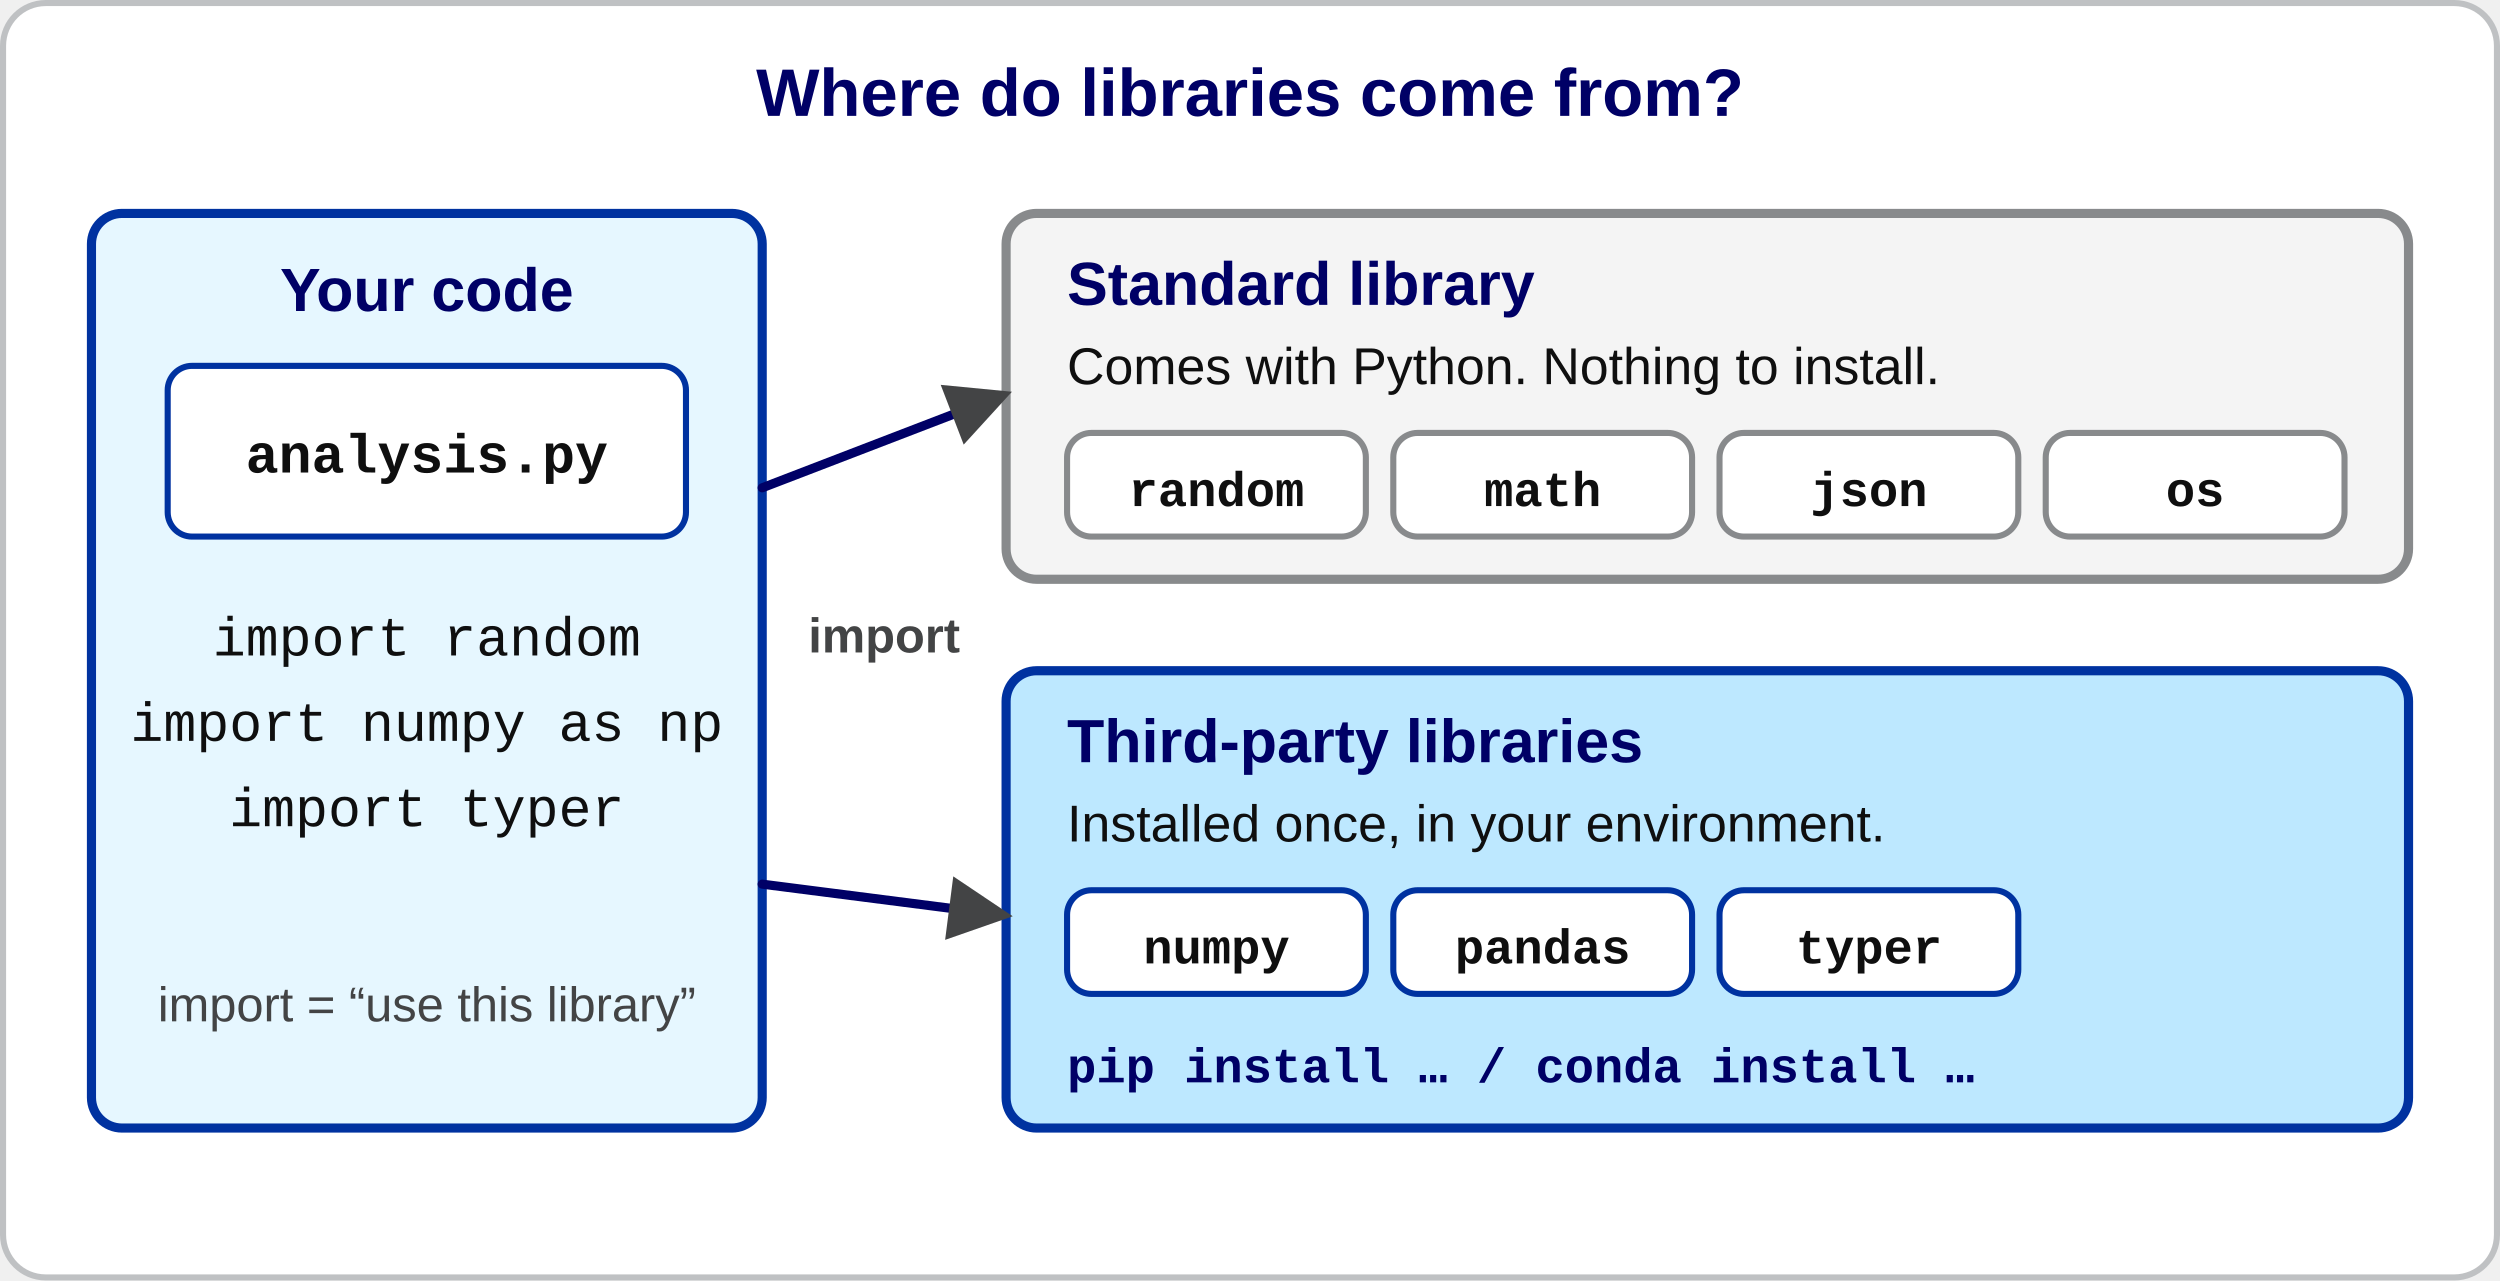
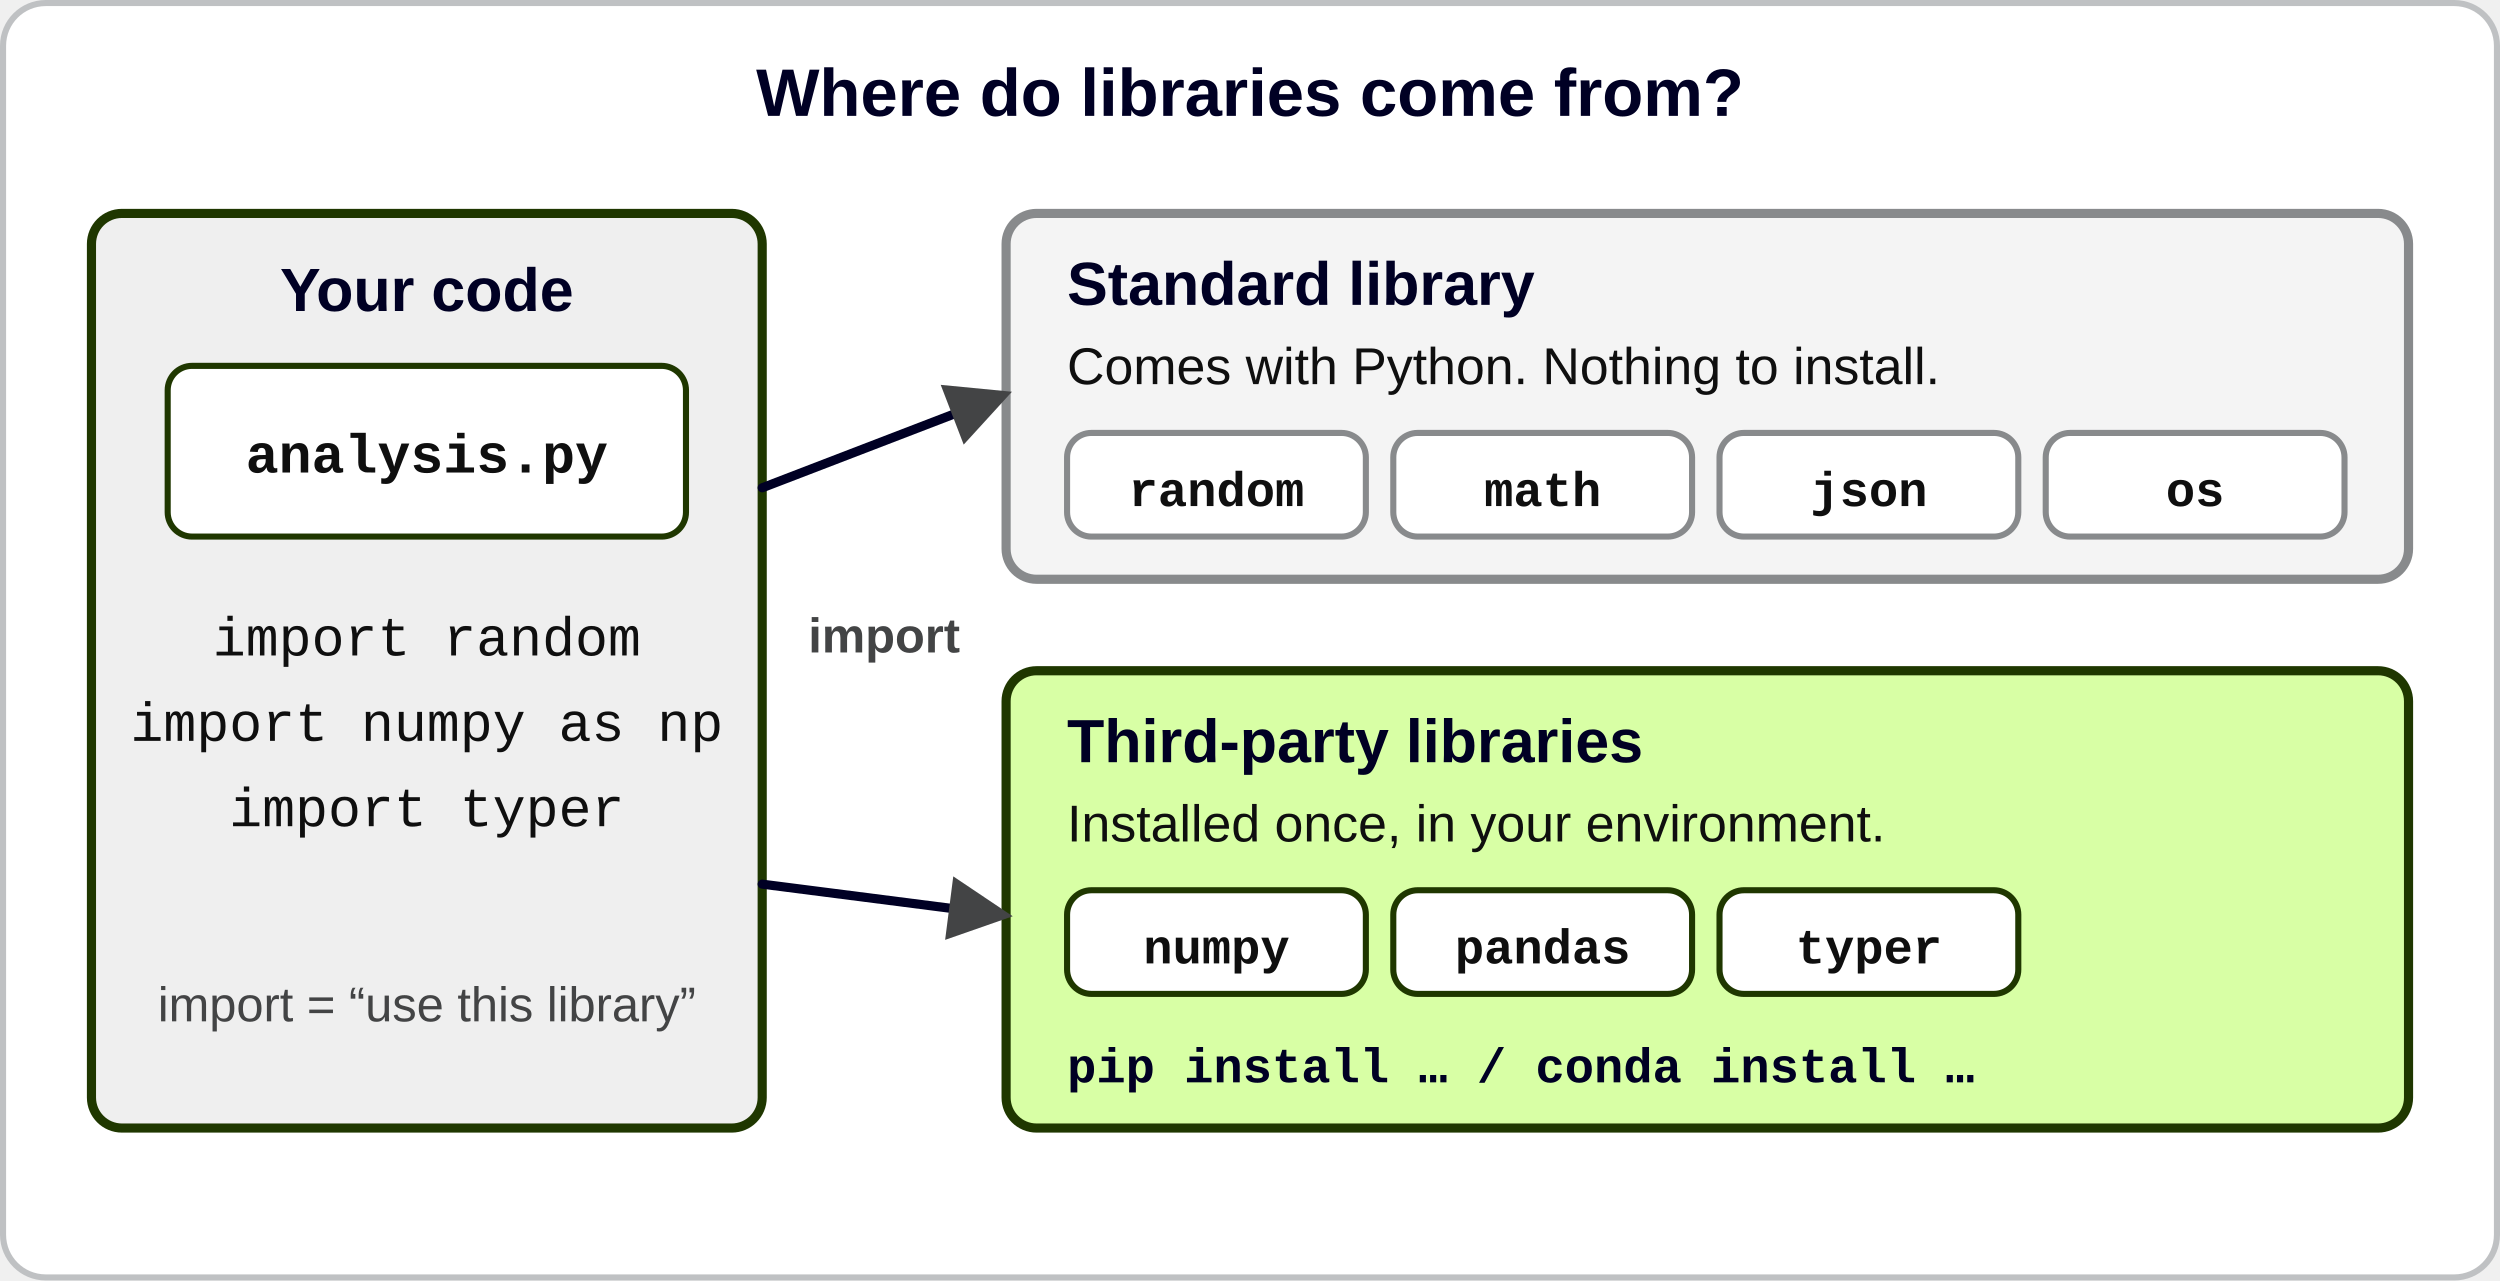
<svg xmlns="http://www.w3.org/2000/svg" viewBox="0 0 820 420" role="img" aria-labelledby="t d">
  <defs>
    <marker id="ar" viewBox="0 0 10 10" refX="8" refY="5" markerWidth="7" markerHeight="7" orient="auto-start-reverse">
      <path d="M0,0 L10,5 L0,10 z" fill="#434445" />
    </marker>
  </defs>
  <rect x="1" y="1" width="818" height="418" rx="14" fill="#FFFFFF" stroke="#BFC1C3" stroke-width="2" />
-   <text x="410" y="38" font-family="Montserrat, Arial, Helvetica, sans-serif" font-size="22" font-weight="700" fill="#000066" text-anchor="middle">Where do libraries come from?</text>
-   <rect x="30" y="70" width="220" height="300" rx="10" fill="#E6F7FF" stroke="#0032A0" stroke-width="3" />
-   <text x="140" y="102" font-family="Montserrat, Arial, Helvetica, sans-serif" font-size="20" font-weight="700" fill="#000066" text-anchor="middle">Your code</text>
-   <rect x="55" y="120" width="170" height="56" rx="8" fill="#FFFFFF" stroke="#0032A0" stroke-width="2" />
+   <text x="410" y="38" font-family="Montserrat, Arial, Helvetica, sans-serif" font-size="22" font-weight="700" fill="#000024" text-anchor="middle">Where do libraries come from?</text>
+   <rect x="30" y="70" width="220" height="300" rx="10" fill="#efefef" stroke="#1f3700" stroke-width="3" />
+   <text x="140" y="102" font-family="Montserrat, Arial, Helvetica, sans-serif" font-size="20" font-weight="700" fill="#000024" text-anchor="middle">Your code</text>
+   <rect x="55" y="120" width="170" height="56" rx="8" fill="#FFFFFF" stroke="#1f3700" stroke-width="2" />
  <text x="140" y="155" font-family="&quot;JetBrains Mono&quot;, Consolas, &quot;Courier New&quot;, monospace" font-size="18" font-weight="600" fill="#0F0F0F" text-anchor="middle">analysis.py</text>
  <text x="140" y="215" font-family="&quot;JetBrains Mono&quot;, Consolas, &quot;Courier New&quot;, monospace" font-size="18" font-weight="400" fill="#0F0F0F" text-anchor="middle">import random</text>
  <text x="140" y="243" font-family="&quot;JetBrains Mono&quot;, Consolas, &quot;Courier New&quot;, monospace" font-size="18" font-weight="400" fill="#0F0F0F" text-anchor="middle">import numpy as np</text>
  <text x="140" y="271" font-family="&quot;JetBrains Mono&quot;, Consolas, &quot;Courier New&quot;, monospace" font-size="18" font-weight="400" fill="#0F0F0F" text-anchor="middle">import typer</text>
  <text x="140" y="335" font-family="Montserrat, Arial, Helvetica, sans-serif" font-size="16" font-weight="400" fill="#434445" text-anchor="middle">import = “use this library”</text>
  <rect x="330" y="70" width="460" height="120" rx="10" fill="#F4F4F4" stroke="#888A8C" stroke-width="3" />
-   <text x="350" y="100" font-family="Montserrat, Arial, Helvetica, sans-serif" font-size="20" font-weight="700" fill="#000066" text-anchor="start">Standard library</text>
+   <text x="350" y="100" font-family="Montserrat, Arial, Helvetica, sans-serif" font-size="20" font-weight="700" fill="#000024" text-anchor="start">Standard library</text>
  <text x="350" y="126" font-family="Montserrat, Arial, Helvetica, sans-serif" font-size="17" font-weight="400" fill="#0F0F0F" text-anchor="start">Comes with Python. Nothing to install.</text>
  <rect x="350" y="142" width="98" height="34" rx="8" fill="#FFFFFF" stroke="#888A8C" stroke-width="2" />
  <text x="399" y="166" font-family="&quot;JetBrains Mono&quot;, Consolas, &quot;Courier New&quot;, monospace" font-size="16" font-weight="600" fill="#0F0F0F" text-anchor="middle">random</text>
  <rect x="457" y="142" width="98" height="34" rx="8" fill="#FFFFFF" stroke="#888A8C" stroke-width="2" />
  <text x="506" y="166" font-family="&quot;JetBrains Mono&quot;, Consolas, &quot;Courier New&quot;, monospace" font-size="16" font-weight="600" fill="#0F0F0F" text-anchor="middle">math</text>
  <rect x="564" y="142" width="98" height="34" rx="8" fill="#FFFFFF" stroke="#888A8C" stroke-width="2" />
  <text x="613" y="166" font-family="&quot;JetBrains Mono&quot;, Consolas, &quot;Courier New&quot;, monospace" font-size="16" font-weight="600" fill="#0F0F0F" text-anchor="middle">json</text>
  <rect x="671" y="142" width="98" height="34" rx="8" fill="#FFFFFF" stroke="#888A8C" stroke-width="2" />
  <text x="720" y="166" font-family="&quot;JetBrains Mono&quot;, Consolas, &quot;Courier New&quot;, monospace" font-size="16" font-weight="600" fill="#0F0F0F" text-anchor="middle">os</text>
-   <rect x="330" y="220" width="460" height="150" rx="10" fill="#BDE8FF" stroke="#0032A0" stroke-width="3" />
-   <text x="350" y="250" font-family="Montserrat, Arial, Helvetica, sans-serif" font-size="20" font-weight="700" fill="#000066" text-anchor="start">Third-party libraries</text>
+   <rect x="330" y="220" width="460" height="150" rx="10" fill="#d8ffa5" stroke="#1f3700" stroke-width="3" />
+   <text x="350" y="250" font-family="Montserrat, Arial, Helvetica, sans-serif" font-size="20" font-weight="700" fill="#000024" text-anchor="start">Third-party libraries</text>
  <text x="350" y="276" font-family="Montserrat, Arial, Helvetica, sans-serif" font-size="17" font-weight="400" fill="#0F0F0F" text-anchor="start">Installed once, in your environment.</text>
-   <rect x="350" y="292" width="98" height="34" rx="8" fill="#FFFFFF" stroke="#0032A0" stroke-width="2" />
+   <rect x="350" y="292" width="98" height="34" rx="8" fill="#FFFFFF" stroke="#1f3700" stroke-width="2" />
  <text x="399" y="316" font-family="&quot;JetBrains Mono&quot;, Consolas, &quot;Courier New&quot;, monospace" font-size="16" font-weight="600" fill="#0F0F0F" text-anchor="middle">numpy</text>
-   <rect x="457" y="292" width="98" height="34" rx="8" fill="#FFFFFF" stroke="#0032A0" stroke-width="2" />
+   <rect x="457" y="292" width="98" height="34" rx="8" fill="#FFFFFF" stroke="#1f3700" stroke-width="2" />
  <text x="506" y="316" font-family="&quot;JetBrains Mono&quot;, Consolas, &quot;Courier New&quot;, monospace" font-size="16" font-weight="600" fill="#0F0F0F" text-anchor="middle">pandas</text>
-   <rect x="564" y="292" width="98" height="34" rx="8" fill="#FFFFFF" stroke="#0032A0" stroke-width="2" />
+   <rect x="564" y="292" width="98" height="34" rx="8" fill="#FFFFFF" stroke="#1f3700" stroke-width="2" />
  <text x="613" y="316" font-family="&quot;JetBrains Mono&quot;, Consolas, &quot;Courier New&quot;, monospace" font-size="16" font-weight="600" fill="#0F0F0F" text-anchor="middle">typer</text>
-   <text x="350" y="355" font-family="&quot;JetBrains Mono&quot;, Consolas, &quot;Courier New&quot;, monospace" font-size="16" font-weight="600" fill="#000066" text-anchor="start">pip install … / conda install …</text>
-   <line x1="250" y1="160" x2="328" y2="130" stroke="#000066" stroke-width="3" stroke-linecap="round" marker-end="url(#ar)" />
-   <line x1="250" y1="290" x2="328" y2="300" stroke="#000066" stroke-width="3" stroke-linecap="round" marker-end="url(#ar)" />
+   <text x="350" y="355" font-family="&quot;JetBrains Mono&quot;, Consolas, &quot;Courier New&quot;, monospace" font-size="16" font-weight="600" fill="#000024" text-anchor="start">pip install … / conda install …</text>
+   <line x1="250" y1="160" x2="328" y2="130" stroke="#000024" stroke-width="3" stroke-linecap="round" marker-end="url(#ar)" />
+   <line x1="250" y1="290" x2="328" y2="300" stroke="#000024" stroke-width="3" stroke-linecap="round" marker-end="url(#ar)" />
  <text x="290" y="214" font-family="Montserrat, Arial, Helvetica, sans-serif" font-size="16" font-weight="600" fill="#434445" text-anchor="middle">import</text>
</svg>
